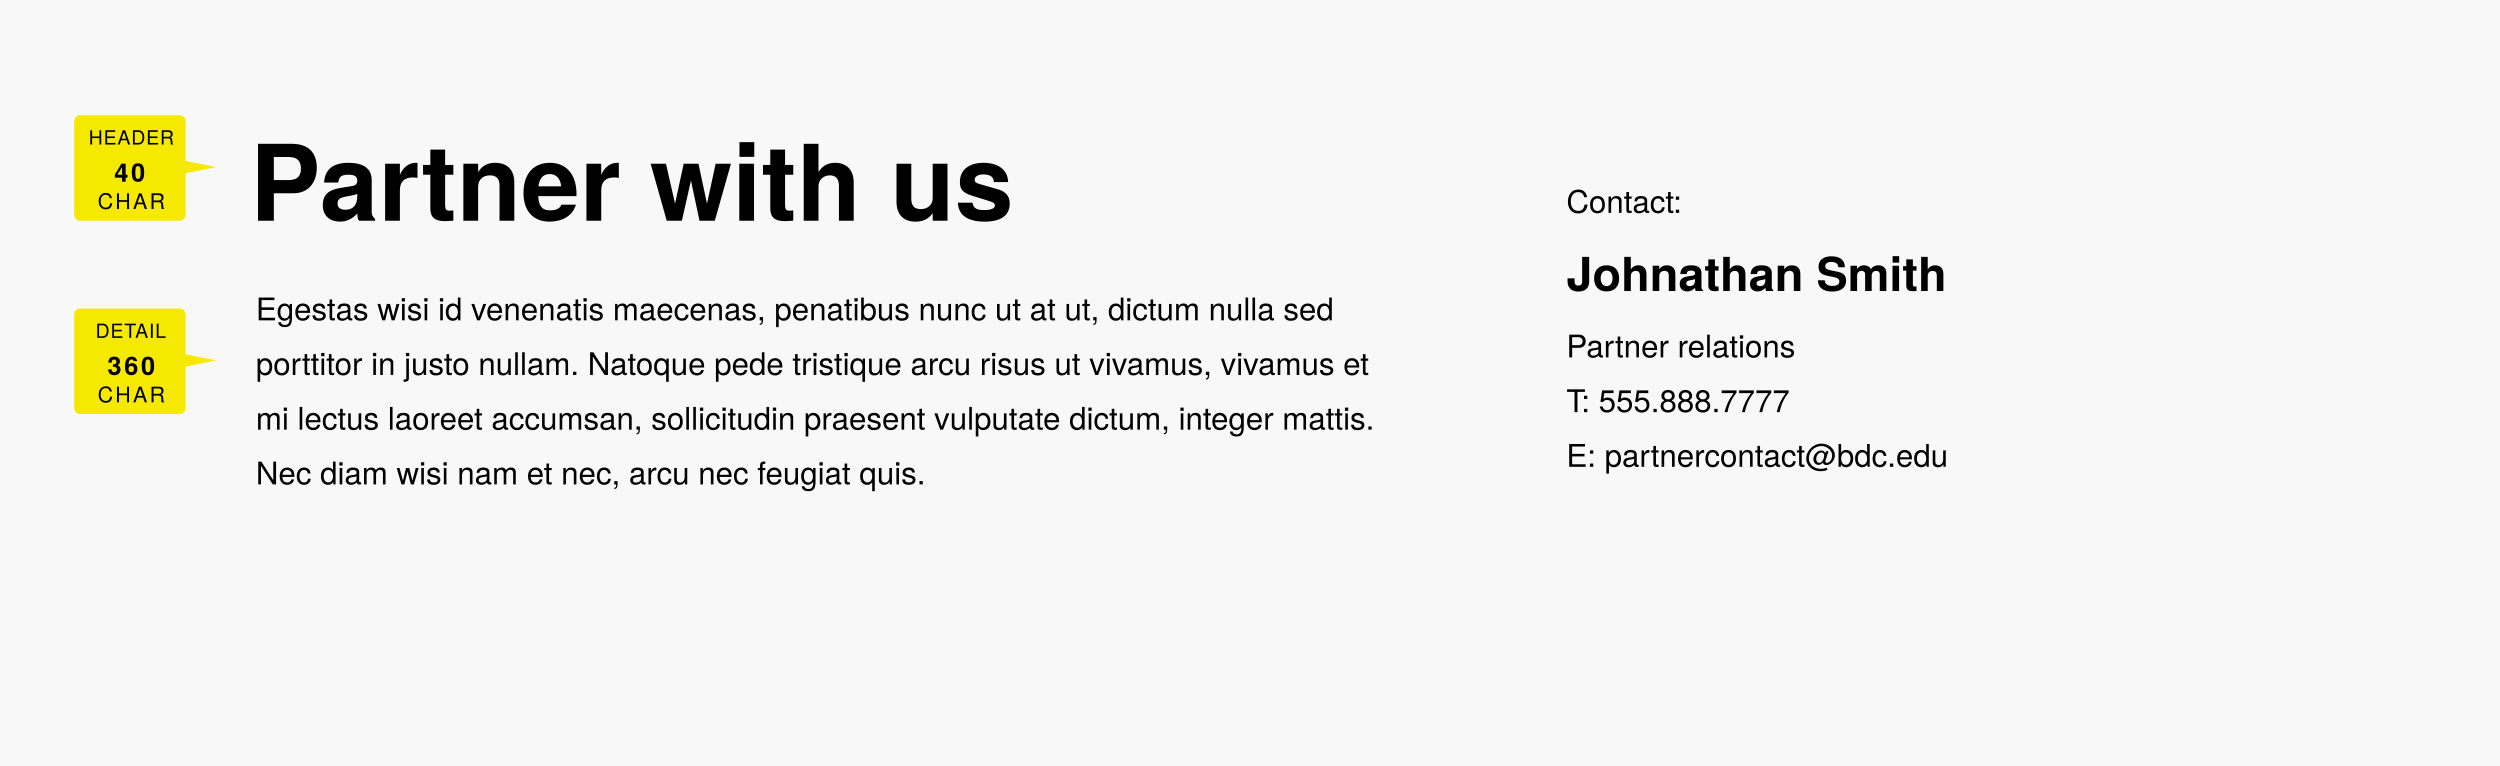
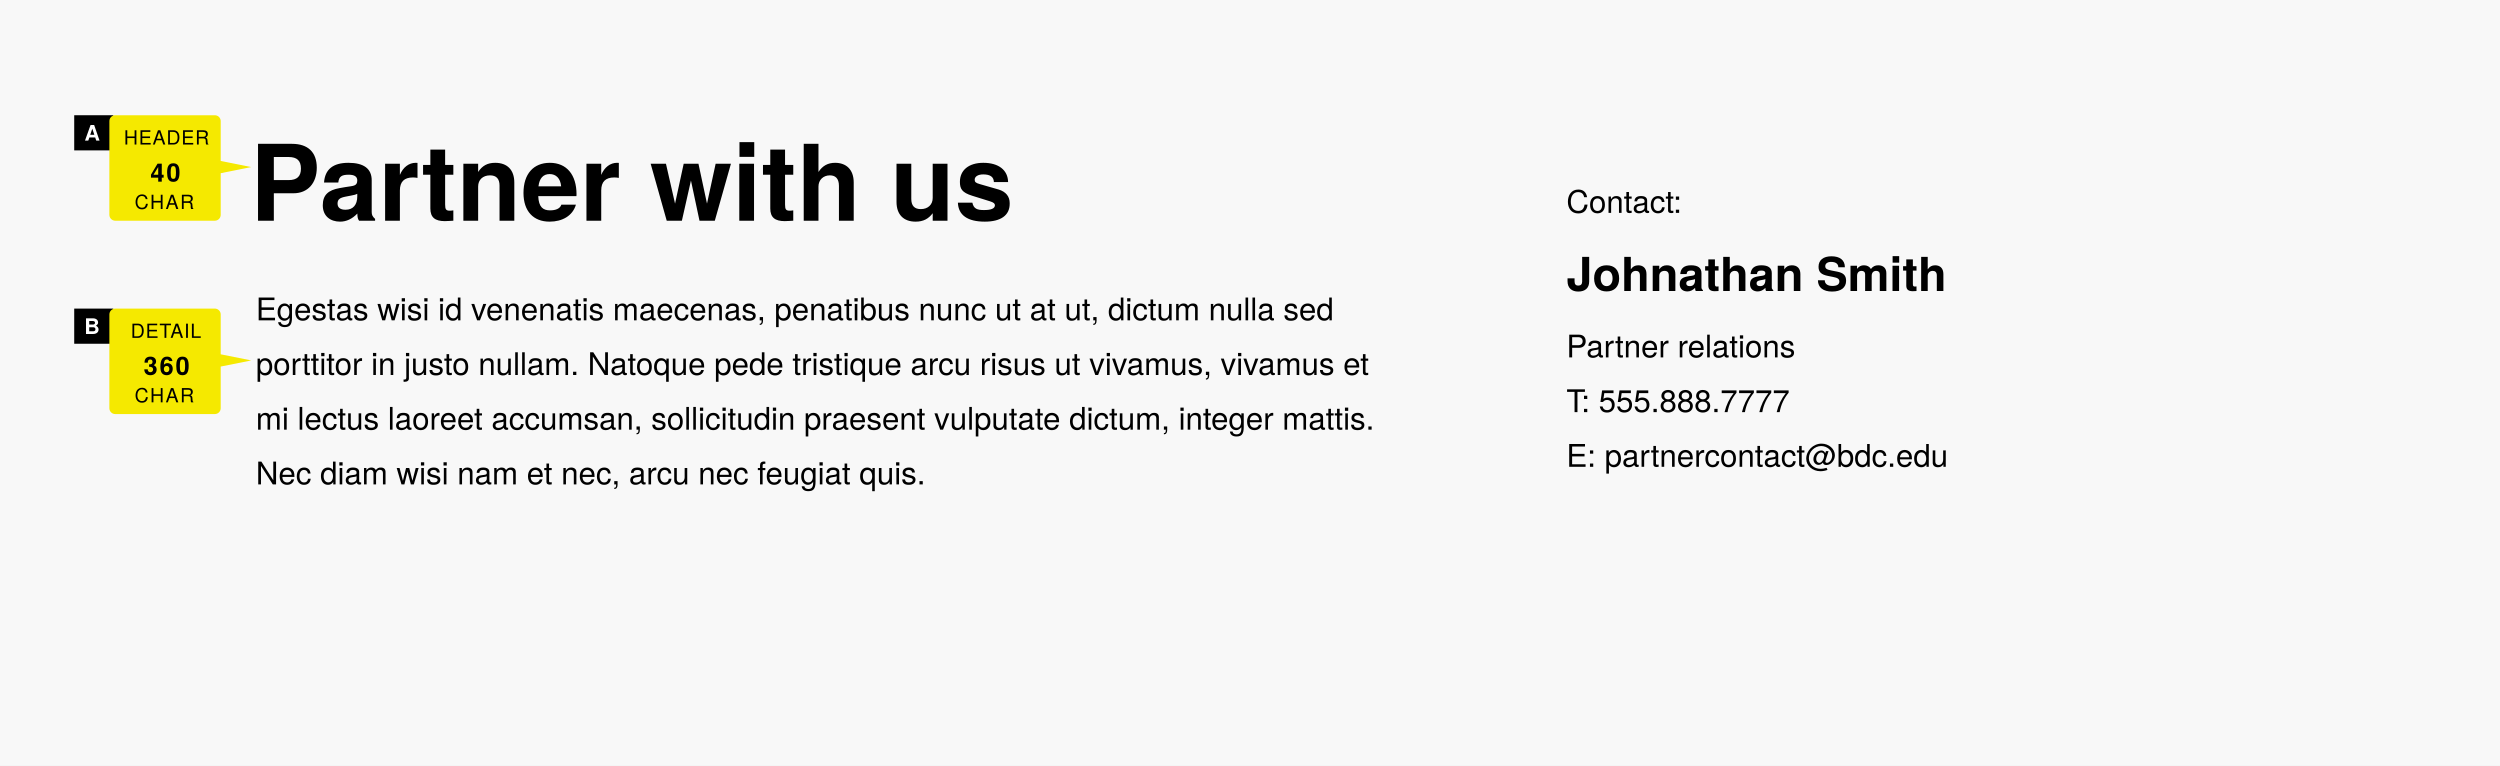
<svg xmlns="http://www.w3.org/2000/svg" width="1280px" height="392px" viewBox="0 0 1280 392" version="1.1">
  <defs />
  <g id="Pattern-Library" stroke="none" stroke-width="1" fill="none" fill-rule="evenodd">
    <g id="contact-block">
      <rect id="Rectangle-7" fill="#F8F8F8" x="0" y="0" width="1280" height="392" />
-       <g id="Count" transform="translate(38, 59)">
-         <g id="Group-34">
-           <path d="M57,23.402 L57,3 C57,1.343 55.657,3.66629817e-15 54,-4.4408921e-16 L54,0 L3,0 L3,-4.4408921e-16 C1.343,-1.39730022e-16 -6.46995335e-16,1.343 -4.4408921e-16,3 L0,3 L-4.4408921e-16,51 C3.43777239e-15,52.657 1.343,54 3,54 L3,54 L54,54 C55.657,54 57,52.657 57,51 L57,51 L57,29.675 L72.615,26.539 L57,23.402 Z" id="Combined-Shape" fill="#F5E900" />
-           <text id="CHAR" font-family="HelveticaNeue-Light, Helvetica Neue" font-size="11" font-weight="300" line-spacing="13" letter-spacing="1.155" fill="#000000">
-             <tspan x="12" y="48">CHAR</tspan>
-           </text>
-           <text id="170" font-family="HelveticaNeue-CondensedBold, Helvetica Neue" font-size="13" font-style="condensed" font-weight="bold" line-spacing="13" letter-spacing="1.365" fill="#000000">
-             <tspan x="20.5" y="34">40</tspan>
-           </text>
-           <text id="HEADER" font-family="HelveticaNeue-Medium, Helvetica Neue" font-size="10" font-weight="400" line-spacing="13" letter-spacing="0.409" fill="#000000">
-             <tspan x="7.398" y="15">HEADER</tspan>
+       <g id="count-with-letter" transform="translate(38, 59)">
+         <g id="Group-3">
+           <rect id="Rectangle-7" fill="#000000" x="0" y="0" width="20" height="18" />
+           <g id="Group-34" transform="translate(18, 0)">
+             <path d="M57,23.402 L57,3 C57,1.343 55.657,3.66629817e-15 54,-4.4408921e-16 L54,0 L3,0 L3,-4.4408921e-16 C1.343,-1.39730022e-16 -6.46995335e-16,1.343 -4.4408921e-16,3 L0,3 L-4.4408921e-16,51 C3.43777239e-15,52.657 1.343,54 3,54 L3,54 L54,54 C55.657,54 57,52.657 57,51 L57,51 L57,29.675 L72.615,26.539 L57,23.402 Z" id="Combined-Shape" fill="#F5E900" />
+             <text id="CHAR" font-family="HelveticaNeue-Medium, Helvetica Neue" font-size="10" font-weight="400" line-spacing="13" letter-spacing="0.75" fill="#000000">
+               <tspan x="12.925" y="48">CHAR</tspan>
+             </text>
+             <text id="170" font-family="HelveticaNeue-CondensedBold, Helvetica Neue" font-size="13" font-style="condensed" font-weight="bold" line-spacing="13" letter-spacing="0.96" fill="#000000">
+               <tspan x="21" y="34">40</tspan>
+             </text>
+             <text id="HEADER" font-family="HelveticaNeue-Medium, Helvetica Neue" font-size="10" font-weight="400" line-spacing="13" letter-spacing="0.409" fill="#000000">
+               <tspan x="7.398" y="15">HEADER</tspan>
+             </text>
+           </g>
+           <text id="A" font-family="HelveticaNeue-Bold, Helvetica Neue" font-size="11" font-weight="bold" fill="#FFFFFF">
+             <tspan x="5.232" y="13">A</tspan>
          </text>
        </g>
      </g>
-       <g id="Count" transform="translate(38, 158)">
-         <g id="Group-34">
-           <path d="M57,23.402 L57,3 C57,1.343 55.657,3.66629817e-15 54,-4.4408921e-16 L54,0 L3,0 L3,-4.4408921e-16 C1.343,-1.39730022e-16 -6.46995335e-16,1.343 -4.4408921e-16,3 L0,3 L-4.4408921e-16,51 C3.43777239e-15,52.657 1.343,54 3,54 L3,54 L54,54 C55.657,54 57,52.657 57,51 L57,51 L57,29.675 L72.615,26.539 L57,23.402 Z" id="Combined-Shape" fill="#F5E900" />
-           <text id="CHAR" font-family="HelveticaNeue-Light, Helvetica Neue" font-size="11" font-weight="300" line-spacing="13" letter-spacing="1.155" fill="#000000">
-             <tspan x="12" y="48">CHAR</tspan>
-           </text>
-           <text id="170" font-family="HelveticaNeue-CondensedBold, Helvetica Neue" font-size="13" font-style="condensed" font-weight="bold" line-spacing="13" letter-spacing="1.365" fill="#000000">
-             <tspan x="17" y="34">360</tspan>
-           </text>
-           <text id="HEADER" font-family="HelveticaNeue-Medium, Helvetica Neue" font-size="10" font-weight="400" line-spacing="13" letter-spacing="0.409" fill="#000000">
-             <tspan x="10.913" y="15">DETAIL</tspan>
+       <g id="count-with-letter" transform="translate(38, 158)">
+         <g id="Group-3">
+           <rect id="Rectangle-7" fill="#000000" x="0" y="0" width="20" height="18" />
+           <g id="Group-34" transform="translate(18, 0)">
+             <path d="M57,23.402 L57,3 C57,1.343 55.657,3.66629817e-15 54,-4.4408921e-16 L54,0 L3,0 L3,-4.4408921e-16 C1.343,-1.39730022e-16 -6.46995335e-16,1.343 -4.4408921e-16,3 L0,3 L-4.4408921e-16,51 C3.43777239e-15,52.657 1.343,54 3,54 L3,54 L54,54 C55.657,54 57,52.657 57,51 L57,51 L57,29.675 L72.615,26.539 L57,23.402 Z" id="Combined-Shape" fill="#F5E900" />
+             <text id="CHAR" font-family="HelveticaNeue-Medium, Helvetica Neue" font-size="10" font-weight="400" line-spacing="13" letter-spacing="0.75" fill="#000000">
+               <tspan x="12.925" y="48">CHAR</tspan>
+             </text>
+             <text id="170" font-family="HelveticaNeue-CondensedBold, Helvetica Neue" font-size="13" font-style="condensed" font-weight="bold" line-spacing="13" letter-spacing="0.96" fill="#000000">
+               <tspan x="17.5" y="34">360</tspan>
+             </text>
+             <text id="HEADER" font-family="HelveticaNeue-Medium, Helvetica Neue" font-size="10" font-weight="400" line-spacing="13" letter-spacing="0.409" fill="#000000">
+               <tspan x="10.913" y="15">DETAIL</tspan>
+             </text>
+           </g>
+           <text id="A" font-family="HelveticaNeue-Bold, Helvetica Neue" font-size="11" font-weight="bold" fill="#FFFFFF">
+             <tspan x="5.128" y="13">B</tspan>
          </text>
        </g>
      </g>
      <text id="Johnathan-Smith" font-family="HelveticaNeue-Bold, Helvetica Neue" font-size="24" font-weight="bold" line-spacing="28" fill="#000000">
        <tspan x="802" y="149">Johnathan Smith</tspan>
      </text>
      <text id="Contact:" font-family="HelveticaNeue-Light, Helvetica Neue" font-size="16" font-weight="300" line-spacing="28" fill="#000000">
        <tspan x="802" y="109">Contact:</tspan>
      </text>
      <text id="Egestas-wisi-id-vene" font-family="HelveticaNeue, Helvetica Neue" font-size="16" font-weight="normal" line-spacing="28" fill="#000000">
        <tspan x="131" y="164">Egestas wisi id venenatis maecenas, penatibus nunc ut at ut, dictum nulla sed </tspan>
        <tspan x="131" y="192">porttitor in justo nullam. Natoque pede tristique arcu risus ut vivamus, vivamus et </tspan>
        <tspan x="131" y="220">mi lectus laoreet accumsan, sollicitudin praesent vulputate dictum, integer mattis. </tspan>
        <tspan x="131" y="248">Nec diam wisi nam et nec, arcu nec feugiat quis. </tspan>
      </text>
      <text id="Partner-with-us" font-family="HelveticaNeue-Bold, Helvetica Neue" font-size="54" font-weight="bold" line-spacing="45" fill="#000000">
        <tspan x="128" y="113">Partner with us</tspan>
      </text>
      <text id="Partner-relations-T:" font-family="HelveticaNeue, Helvetica Neue" font-size="16" font-weight="normal" line-spacing="28" fill="#000000">
        <tspan x="802" y="183">Partner relations</tspan>
        <tspan x="802" y="211">T: 555.888.7777</tspan>
        <tspan x="802" y="239">E: partnercontact@bdc.edu</tspan>
      </text>
    </g>
  </g>
</svg>
